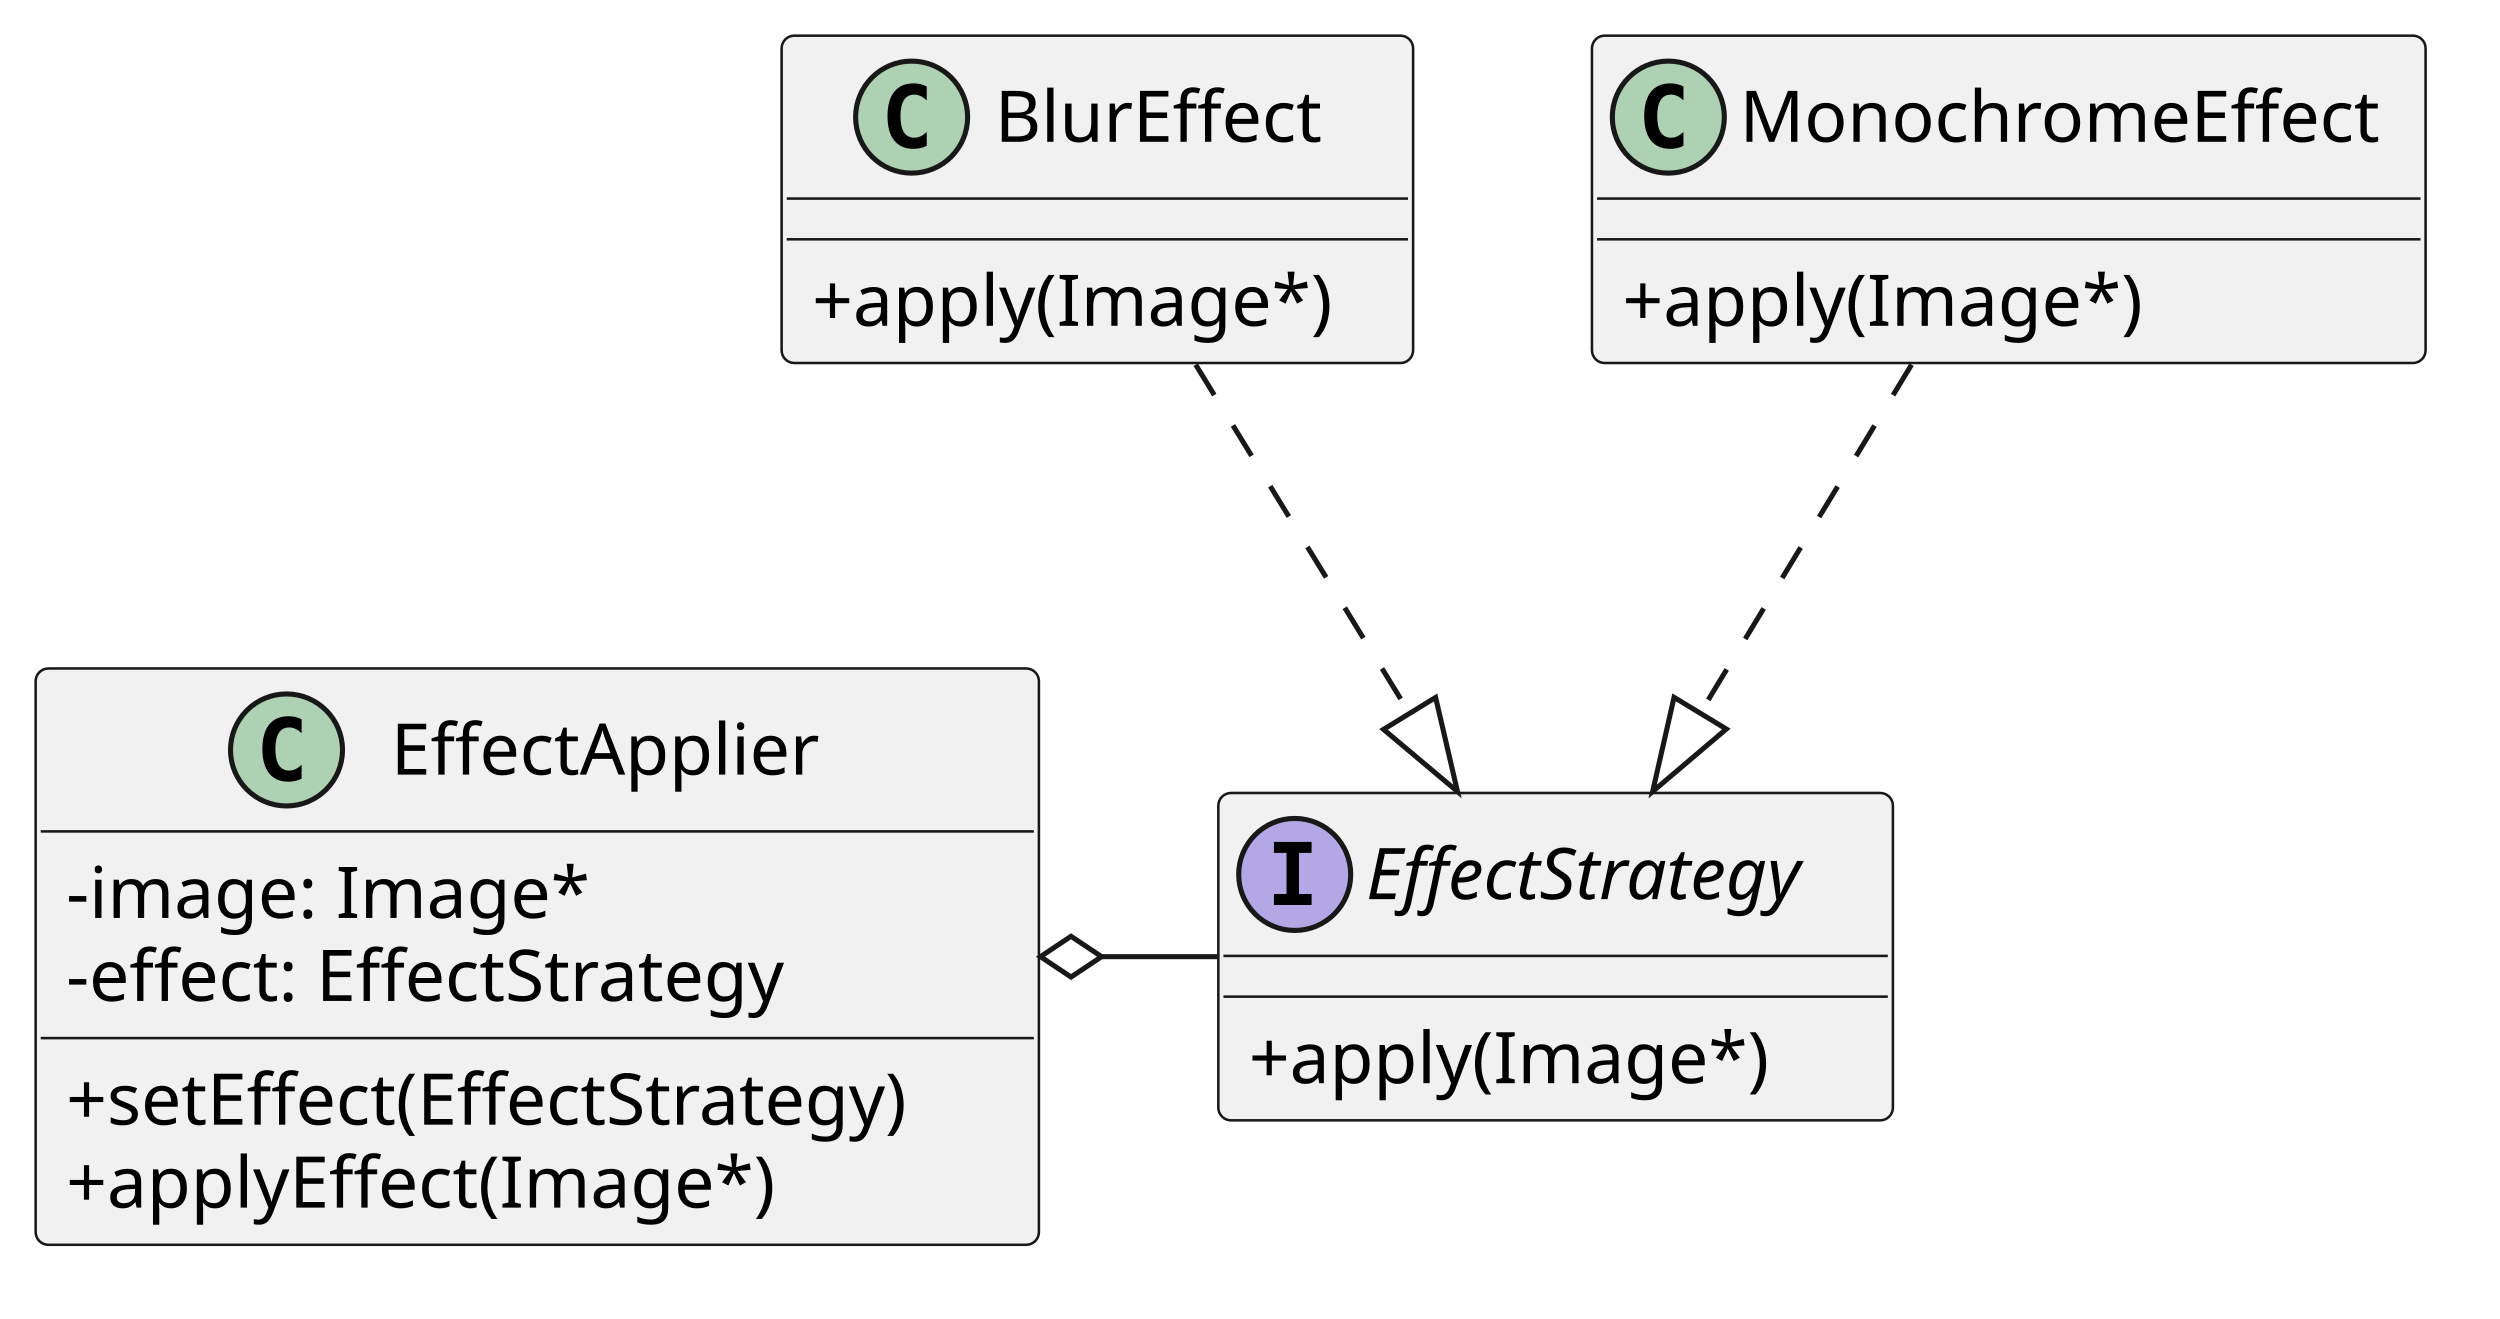
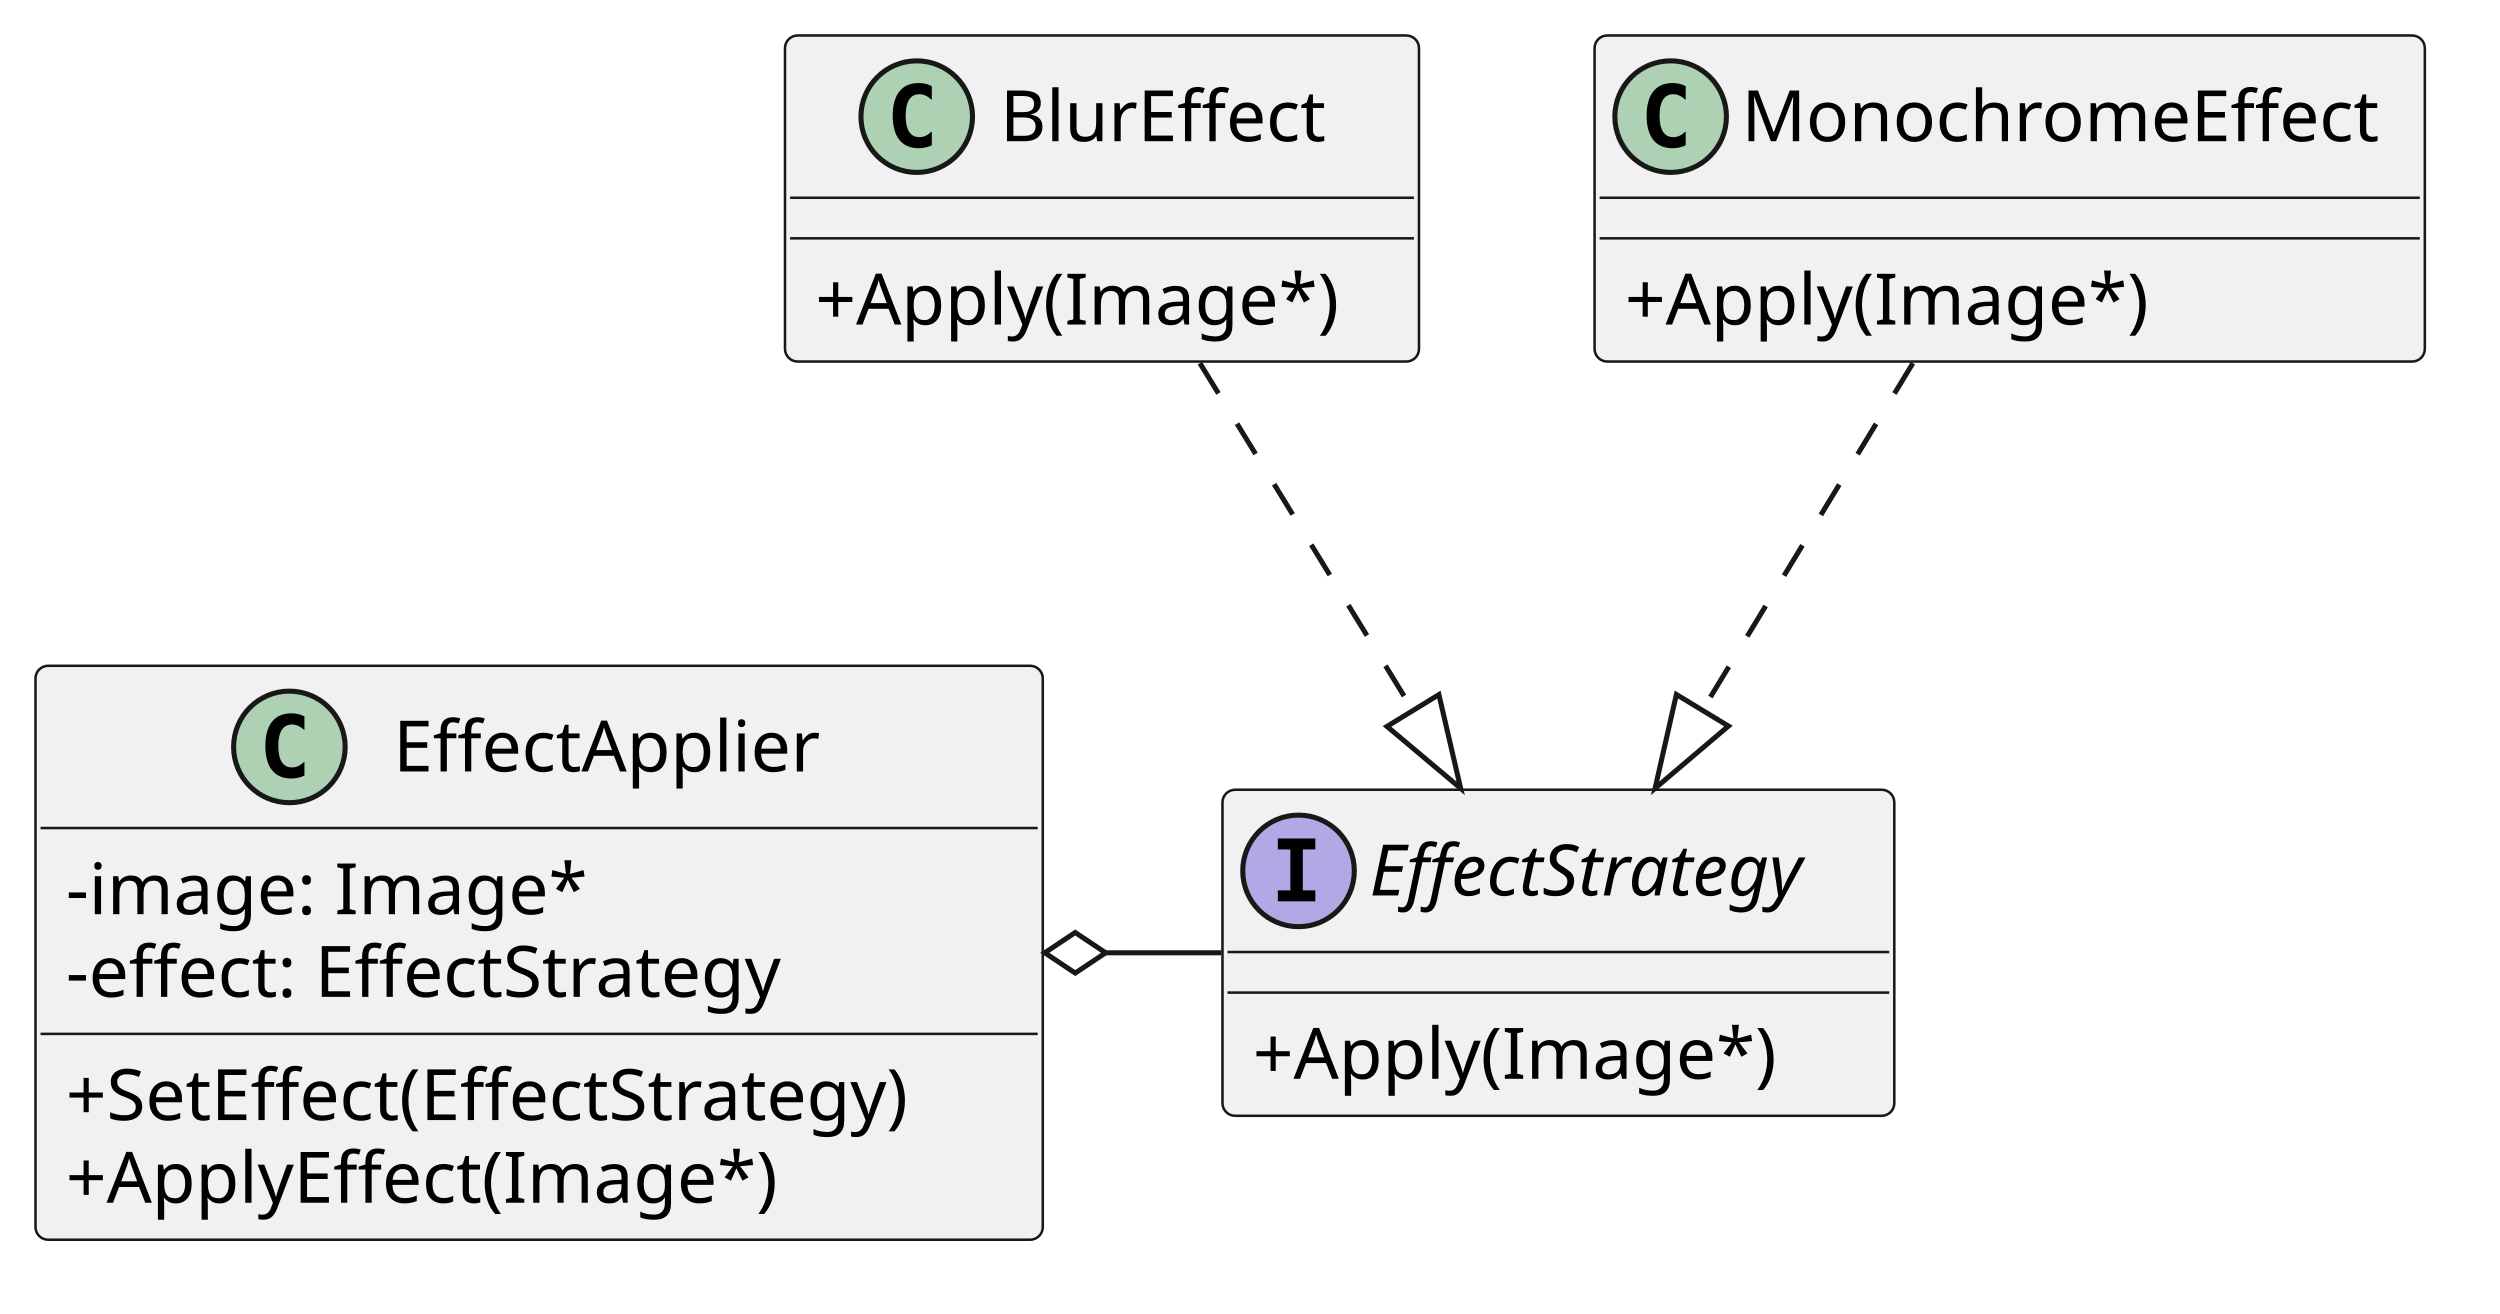
- <svg xmlns="http://www.w3.org/2000/svg" contentStyleType="text/css" data-diagram-type="CLASS" height="259px" preserveAspectRatio="none" style="width:491px;height:259px;background:#FFFFFF;" version="1.1" viewBox="0 0 491 259" width="491px" zoomAndPan="magnify">
+ <svg xmlns="http://www.w3.org/2000/svg" contentStyleType="text/css" data-diagram-type="CLASS" height="259px" preserveAspectRatio="none" style="width:493px;height:259px;background:#FFFFFF;" version="1.1" viewBox="0 0 493 259" width="493px" zoomAndPan="magnify">
  <defs />
  <g>
-     <g class="entity" data-qualified-name="EffectApplier" data-source-line="2" id="ent0002">
-       <rect fill="#F1F1F1" height="113.188" rx="2.5" ry="2.5" style="stroke:#181818;stroke-width:0.5;" width="197.042" x="7" y="131.29" />
-       <ellipse cx="56.27" cy="147.29" fill="#ADD1B2" rx="11" ry="11" style="stroke:#181818;stroke-width:1;" />
-       <path d="M59.239,152.931 Q58.661,153.227 58.02,153.368 Q57.379,153.524 56.676,153.524 Q54.176,153.524 52.848,151.884 Q51.536,150.227 51.536,147.102 Q51.536,143.977 52.848,142.321 Q54.176,140.665 56.676,140.665 Q57.379,140.665 58.02,140.821 Q58.676,140.977 59.239,141.274 L59.239,143.993 Q58.614,143.415 58.02,143.149 Q57.426,142.868 56.801,142.868 Q55.458,142.868 54.77,143.946 Q54.083,145.009 54.083,147.102 Q54.083,149.196 54.77,150.274 Q55.458,151.337 56.801,151.337 Q57.426,151.337 58.02,151.071 Q58.614,150.79 59.239,150.212 L59.239,152.931 Z " fill="#000000" />
-       <text fill="#000000" font-family="sans-serif" font-size="14" lengthAdjust="spacing" textLength="90.002" x="76.77" y="152.137">EffectApplier</text>
-       <line style="stroke:#181818;stroke-width:0.5;" x1="8" x2="203.042" y1="163.29" y2="163.29" />
+     <g class="entity" data-qualified-name="EffectApplier" data-source-line="2" id="ent0001">
+       <rect fill="#F1F1F1" height="113.188" rx="2.5" ry="2.5" style="stroke:#181818;stroke-width:0.5;" width="198.635" x="7" y="131.29" />
+       <ellipse cx="57.066" cy="147.29" fill="#ADD1B2" rx="11" ry="11" style="stroke:#181818;stroke-width:1;" />
+       <path d="M60.035,152.931 Q59.457,153.227 58.816,153.368 Q58.176,153.524 57.473,153.524 Q54.973,153.524 53.645,151.884 Q52.332,150.227 52.332,147.102 Q52.332,143.977 53.645,142.321 Q54.973,140.665 57.473,140.665 Q58.176,140.665 58.816,140.821 Q59.473,140.977 60.035,141.274 L60.035,143.993 Q59.41,143.415 58.816,143.149 Q58.223,142.868 57.598,142.868 Q56.254,142.868 55.566,143.946 Q54.879,145.009 54.879,147.102 Q54.879,149.196 55.566,150.274 Q56.254,151.337 57.598,151.337 Q58.223,151.337 58.816,151.071 Q59.41,150.79 60.035,150.212 L60.035,152.931 Z " fill="#000000" />
+       <text fill="#000000" font-family="sans-serif" font-size="14" lengthAdjust="spacing" textLength="90.002" x="77.566" y="152.137">EffectApplier</text>
+       <line style="stroke:#181818;stroke-width:0.5;" x1="8" x2="204.635" y1="163.29" y2="163.29" />
      <text fill="#000000" font-family="sans-serif" font-size="14" lengthAdjust="spacing" textLength="108.671" x="13" y="180.285">-image: Image*</text>
      <text fill="#000000" font-family="sans-serif" font-size="14" lengthAdjust="spacing" textLength="154.977" x="13" y="196.582">-effect: EffectStrategy</text>
-       <line style="stroke:#181818;stroke-width:0.5;" x1="8" x2="203.042" y1="203.884" y2="203.884" />
-       <text fill="#000000" font-family="sans-serif" font-size="14" lengthAdjust="spacing" textLength="185.042" x="13" y="220.879">+setEffect(EffectStrategy)</text>
-       <text fill="#000000" font-family="sans-serif" font-size="14" lengthAdjust="spacing" textLength="152.53" x="13" y="237.176">+applyEffect(Image*)</text>
+       <line style="stroke:#181818;stroke-width:0.5;" x1="8" x2="204.635" y1="203.884" y2="203.884" />
+       <text fill="#000000" font-family="sans-serif" font-size="14" lengthAdjust="spacing" textLength="186.635" x="13" y="220.879">+SetEffect(EffectStrategy)</text>
+       <text fill="#000000" font-family="sans-serif" font-size="14" lengthAdjust="spacing" textLength="153.528" x="13" y="237.176">+ApplyEffect(Image*)</text>
    </g>
-     <g class="entity" data-qualified-name="EffectStrategy" data-source-line="8" id="ent0003">
-       <rect fill="#F1F1F1" height="64.297" rx="2.5" ry="2.5" style="stroke:#181818;stroke-width:0.5;" width="132.488" x="239.28" y="155.74" />
-       <ellipse cx="254.28" cy="171.74" fill="#B4A7E5" rx="11" ry="11" style="stroke:#181818;stroke-width:1;" />
-       <path d="M250.202,167.506 L250.202,165.349 L257.592,165.349 L257.592,167.506 L255.124,167.506 L255.124,175.584 L257.592,175.584 L257.592,177.74 L250.202,177.74 L250.202,175.584 L252.671,175.584 L252.671,167.506 L250.202,167.506 Z " fill="#000000" />
-       <text fill="#000000" font-family="sans-serif" font-size="14" font-style="italic" lengthAdjust="spacing" textLength="100.488" x="268.28" y="176.587">EffectStrategy</text>
-       <line style="stroke:#181818;stroke-width:0.5;" x1="240.28" x2="370.768" y1="187.74" y2="187.74" />
-       <line style="stroke:#181818;stroke-width:0.5;" x1="240.28" x2="370.768" y1="195.74" y2="195.74" />
-       <text fill="#000000" font-family="sans-serif" font-size="14" lengthAdjust="spacing" textLength="112.027" x="245.28" y="212.735">+apply(Image*)</text>
+     <g class="entity" data-qualified-name="EffectStrategy" data-source-line="8" id="ent0002">
+       <rect fill="#F1F1F1" height="64.297" rx="2.5" ry="2.5" style="stroke:#181818;stroke-width:0.5;" width="132.488" x="241.07" y="155.74" />
+       <ellipse cx="256.07" cy="171.74" fill="#B4A7E5" rx="11" ry="11" style="stroke:#181818;stroke-width:1;" />
+       <path d="M251.992,167.506 L251.992,165.349 L259.382,165.349 L259.382,167.506 L256.914,167.506 L256.914,175.584 L259.382,175.584 L259.382,177.74 L251.992,177.74 L251.992,175.584 L254.461,175.584 L254.461,167.506 L251.992,167.506 Z " fill="#000000" />
+       <text fill="#000000" font-family="sans-serif" font-size="14" font-style="italic" lengthAdjust="spacing" textLength="100.488" x="270.07" y="176.587">EffectStrategy</text>
+       <line style="stroke:#181818;stroke-width:0.5;" x1="242.07" x2="372.558" y1="187.74" y2="187.74" />
+       <line style="stroke:#181818;stroke-width:0.5;" x1="242.07" x2="372.558" y1="195.74" y2="195.74" />
+       <text fill="#000000" font-family="sans-serif" font-size="14" lengthAdjust="spacing" textLength="113.025" x="247.07" y="212.735">+Apply(Image*)</text>
    </g>
-     <g class="entity" data-qualified-name="BlurEffect" data-source-line="11" id="ent0004">
-       <rect fill="#F1F1F1" height="64.297" rx="2.5" ry="2.5" style="stroke:#181818;stroke-width:0.5;" width="124.027" x="153.51" y="7" />
-       <ellipse cx="179.041" cy="23" fill="#ADD1B2" rx="11" ry="11" style="stroke:#181818;stroke-width:1;" />
-       <path d="M182.009,28.641 Q181.431,28.938 180.791,29.078 Q180.15,29.234 179.447,29.234 Q176.947,29.234 175.619,27.594 Q174.306,25.938 174.306,22.812 Q174.306,19.688 175.619,18.031 Q176.947,16.375 179.447,16.375 Q180.15,16.375 180.791,16.531 Q181.447,16.688 182.009,16.984 L182.009,19.703 Q181.384,19.125 180.791,18.859 Q180.197,18.578 179.572,18.578 Q178.228,18.578 177.541,19.656 Q176.853,20.719 176.853,22.812 Q176.853,24.906 177.541,25.984 Q178.228,27.047 179.572,27.047 Q180.197,27.047 180.791,26.781 Q181.384,26.5 182.009,25.922 L182.009,28.641 Z " fill="#000000" />
-       <text fill="#000000" font-family="sans-serif" font-size="14" lengthAdjust="spacing" textLength="68.626" x="195.381" y="27.847">BlurEffect</text>
-       <line style="stroke:#181818;stroke-width:0.5;" x1="154.51" x2="276.537" y1="39" y2="39" />
-       <line style="stroke:#181818;stroke-width:0.5;" x1="154.51" x2="276.537" y1="47" y2="47" />
-       <text fill="#000000" font-family="sans-serif" font-size="14" lengthAdjust="spacing" textLength="112.027" x="159.51" y="63.995">+apply(Image*)</text>
+     <g class="entity" data-qualified-name="BlurEffect" data-source-line="11" id="ent0003">
+       <rect fill="#F1F1F1" height="64.297" rx="2.5" ry="2.5" style="stroke:#181818;stroke-width:0.5;" width="125.025" x="154.8" y="7" />
+       <ellipse cx="180.78" cy="23" fill="#ADD1B2" rx="11" ry="11" style="stroke:#181818;stroke-width:1;" />
+       <path d="M183.749,28.641 Q183.17,28.938 182.53,29.078 Q181.889,29.234 181.186,29.234 Q178.686,29.234 177.358,27.594 Q176.045,25.938 176.045,22.812 Q176.045,19.688 177.358,18.031 Q178.686,16.375 181.186,16.375 Q181.889,16.375 182.53,16.531 Q183.186,16.688 183.749,16.984 L183.749,19.703 Q183.124,19.125 182.53,18.859 Q181.936,18.578 181.311,18.578 Q179.967,18.578 179.28,19.656 Q178.592,20.719 178.592,22.812 Q178.592,24.906 179.28,25.984 Q179.967,27.047 181.311,27.047 Q181.936,27.047 182.53,26.781 Q183.124,26.5 183.749,25.922 L183.749,28.641 Z " fill="#000000" />
+       <text fill="#000000" font-family="sans-serif" font-size="14" lengthAdjust="spacing" textLength="68.626" x="197.22" y="27.847">BlurEffect</text>
+       <line style="stroke:#181818;stroke-width:0.5;" x1="155.8" x2="278.825" y1="39" y2="39" />
+       <line style="stroke:#181818;stroke-width:0.5;" x1="155.8" x2="278.825" y1="47" y2="47" />
+       <text fill="#000000" font-family="sans-serif" font-size="14" lengthAdjust="spacing" textLength="113.025" x="160.8" y="63.995">+Apply(Image*)</text>
    </g>
-     <g class="entity" data-qualified-name="MonochromeEffect" data-source-line="14" id="ent0005">
-       <rect fill="#F1F1F1" height="64.297" rx="2.5" ry="2.5" style="stroke:#181818;stroke-width:0.5;" width="163.728" x="312.66" y="7" />
-       <ellipse cx="327.66" cy="23" fill="#ADD1B2" rx="11" ry="11" style="stroke:#181818;stroke-width:1;" />
-       <path d="M330.629,28.641 Q330.051,28.938 329.41,29.078 Q328.769,29.234 328.066,29.234 Q325.566,29.234 324.238,27.594 Q322.926,25.938 322.926,22.812 Q322.926,19.688 324.238,18.031 Q325.566,16.375 328.066,16.375 Q328.769,16.375 329.41,16.531 Q330.066,16.688 330.629,16.984 L330.629,19.703 Q330.004,19.125 329.41,18.859 Q328.816,18.578 328.191,18.578 Q326.848,18.578 326.16,19.656 Q325.473,20.719 325.473,22.812 Q325.473,24.906 326.16,25.984 Q326.848,27.047 328.191,27.047 Q328.816,27.047 329.41,26.781 Q330.004,26.5 330.629,25.922 L330.629,28.641 Z " fill="#000000" />
-       <text fill="#000000" font-family="sans-serif" font-size="14" lengthAdjust="spacing" textLength="131.728" x="341.66" y="27.847">MonochromeEffect</text>
-       <line style="stroke:#181818;stroke-width:0.5;" x1="313.66" x2="475.389" y1="39" y2="39" />
-       <line style="stroke:#181818;stroke-width:0.5;" x1="313.66" x2="475.389" y1="47" y2="47" />
-       <text fill="#000000" font-family="sans-serif" font-size="14" lengthAdjust="spacing" textLength="112.027" x="318.66" y="63.995">+apply(Image*)</text>
+     <g class="entity" data-qualified-name="MonochromeEffect" data-source-line="14" id="ent0004">
+       <rect fill="#F1F1F1" height="64.297" rx="2.5" ry="2.5" style="stroke:#181818;stroke-width:0.5;" width="163.728" x="314.45" y="7" />
+       <ellipse cx="329.45" cy="23" fill="#ADD1B2" rx="11" ry="11" style="stroke:#181818;stroke-width:1;" />
+       <path d="M332.419,28.641 Q331.841,28.938 331.2,29.078 Q330.559,29.234 329.856,29.234 Q327.356,29.234 326.028,27.594 Q324.716,25.938 324.716,22.812 Q324.716,19.688 326.028,18.031 Q327.356,16.375 329.856,16.375 Q330.559,16.375 331.2,16.531 Q331.856,16.688 332.419,16.984 L332.419,19.703 Q331.794,19.125 331.2,18.859 Q330.606,18.578 329.981,18.578 Q328.637,18.578 327.95,19.656 Q327.262,20.719 327.262,22.812 Q327.262,24.906 327.95,25.984 Q328.637,27.047 329.981,27.047 Q330.606,27.047 331.2,26.781 Q331.794,26.5 332.419,25.922 L332.419,28.641 Z " fill="#000000" />
+       <text fill="#000000" font-family="sans-serif" font-size="14" lengthAdjust="spacing" textLength="131.728" x="343.45" y="27.847">MonochromeEffect</text>
+       <line style="stroke:#181818;stroke-width:0.5;" x1="315.45" x2="477.178" y1="39" y2="39" />
+       <line style="stroke:#181818;stroke-width:0.5;" x1="315.45" x2="477.178" y1="47" y2="47" />
+       <text fill="#000000" font-family="sans-serif" font-size="14" lengthAdjust="spacing" textLength="113.025" x="320.45" y="63.995">+Apply(Image*)</text>
    </g>
-     <g class="link" data-entity-1="ent0002" data-entity-2="ent0003" data-link-type="aggregation" data-source-line="17" id="lnk6">
-       <path codeLine="17" d="M216.35,187.89 C227.94,187.89 227.53,187.89 239.13,187.89" fill="none" id="EffectApplier-backto-EffectStrategy" style="stroke:#181818;stroke-width:1;" />
-       <polygon fill="none" points="204.35,187.89,210.35,191.89,216.35,187.89,210.35,183.89,204.35,187.89" style="stroke:#181818;stroke-width:1;" />
+     <g class="link" data-entity-1="ent0001" data-entity-2="ent0002" data-link-type="aggregation" data-source-line="17" id="lnk5">
+       <path codeLine="17" d="M218.03,187.89 C229.64,187.89 229.24,187.89 240.85,187.89" fill="none" id="EffectApplier-backto-EffectStrategy" style="stroke:#181818;stroke-width:1;" />
+       <polygon fill="none" points="206.03,187.89,212.03,191.89,218.03,187.89,212.03,183.89,206.03,187.89" style="stroke:#181818;stroke-width:1;stroke-linejoin:miter;stroke-miterlimit:10;" />
    </g>
-     <g class="link" data-entity-1="ent0004" data-entity-2="ent0003" data-link-type="extension" data-source-line="18" id="lnk7">
-       <path codeLine="18" d="M234.83,71.62 C250.01,96.38 261.659,115.366 276.839,140.116" fill="none" id="BlurEffect-to-EffectStrategy" style="stroke:#181818;stroke-width:1;stroke-dasharray:7,7;" />
-       <polygon fill="none" points="286.25,155.46,281.954,136.979,271.724,143.253,286.25,155.46" style="stroke:#181818;stroke-width:1;" />
+     <g class="link" data-entity-1="ent0003" data-entity-2="ent0002" data-link-type="extension" data-source-line="18" id="lnk6">
+       <path codeLine="18" d="M236.62,71.62 C251.81,96.38 263.464,115.363 278.634,140.113" fill="none" id="BlurEffect-to-EffectStrategy" style="stroke:#181818;stroke-width:1;stroke-dasharray:7,7;" />
+       <polygon fill="none" points="288.04,155.46,283.749,136.978,273.518,143.249,288.04,155.46" style="stroke:#181818;stroke-width:1;stroke-linejoin:miter;stroke-miterlimit:10;" />
    </g>
-     <g class="link" data-entity-1="ent0005" data-entity-2="ent0003" data-link-type="extension" data-source-line="19" id="lnk8">
-       <path codeLine="19" d="M375.43,71.62 C360.41,96.38 348.924,115.319 333.914,140.069" fill="none" id="MonochromeEffect-to-EffectStrategy" style="stroke:#181818;stroke-width:1;stroke-dasharray:7,7;" />
-       <polygon fill="none" points="324.58,155.46,339.044,143.18,328.784,136.958,324.58,155.46" style="stroke:#181818;stroke-width:1;" />
+     <g class="link" data-entity-1="ent0004" data-entity-2="ent0002" data-link-type="extension" data-source-line="19" id="lnk7">
+       <path codeLine="19" d="M377.22,71.62 C362.21,96.38 350.724,115.319 335.714,140.069" fill="none" id="MonochromeEffect-to-EffectStrategy" style="stroke:#181818;stroke-width:1;stroke-dasharray:7,7;" />
+       <polygon fill="none" points="326.38,155.46,340.844,143.18,330.584,136.958,326.38,155.46" style="stroke:#181818;stroke-width:1;stroke-linejoin:miter;stroke-miterlimit:10;" />
    </g>
  </g>
</svg>
